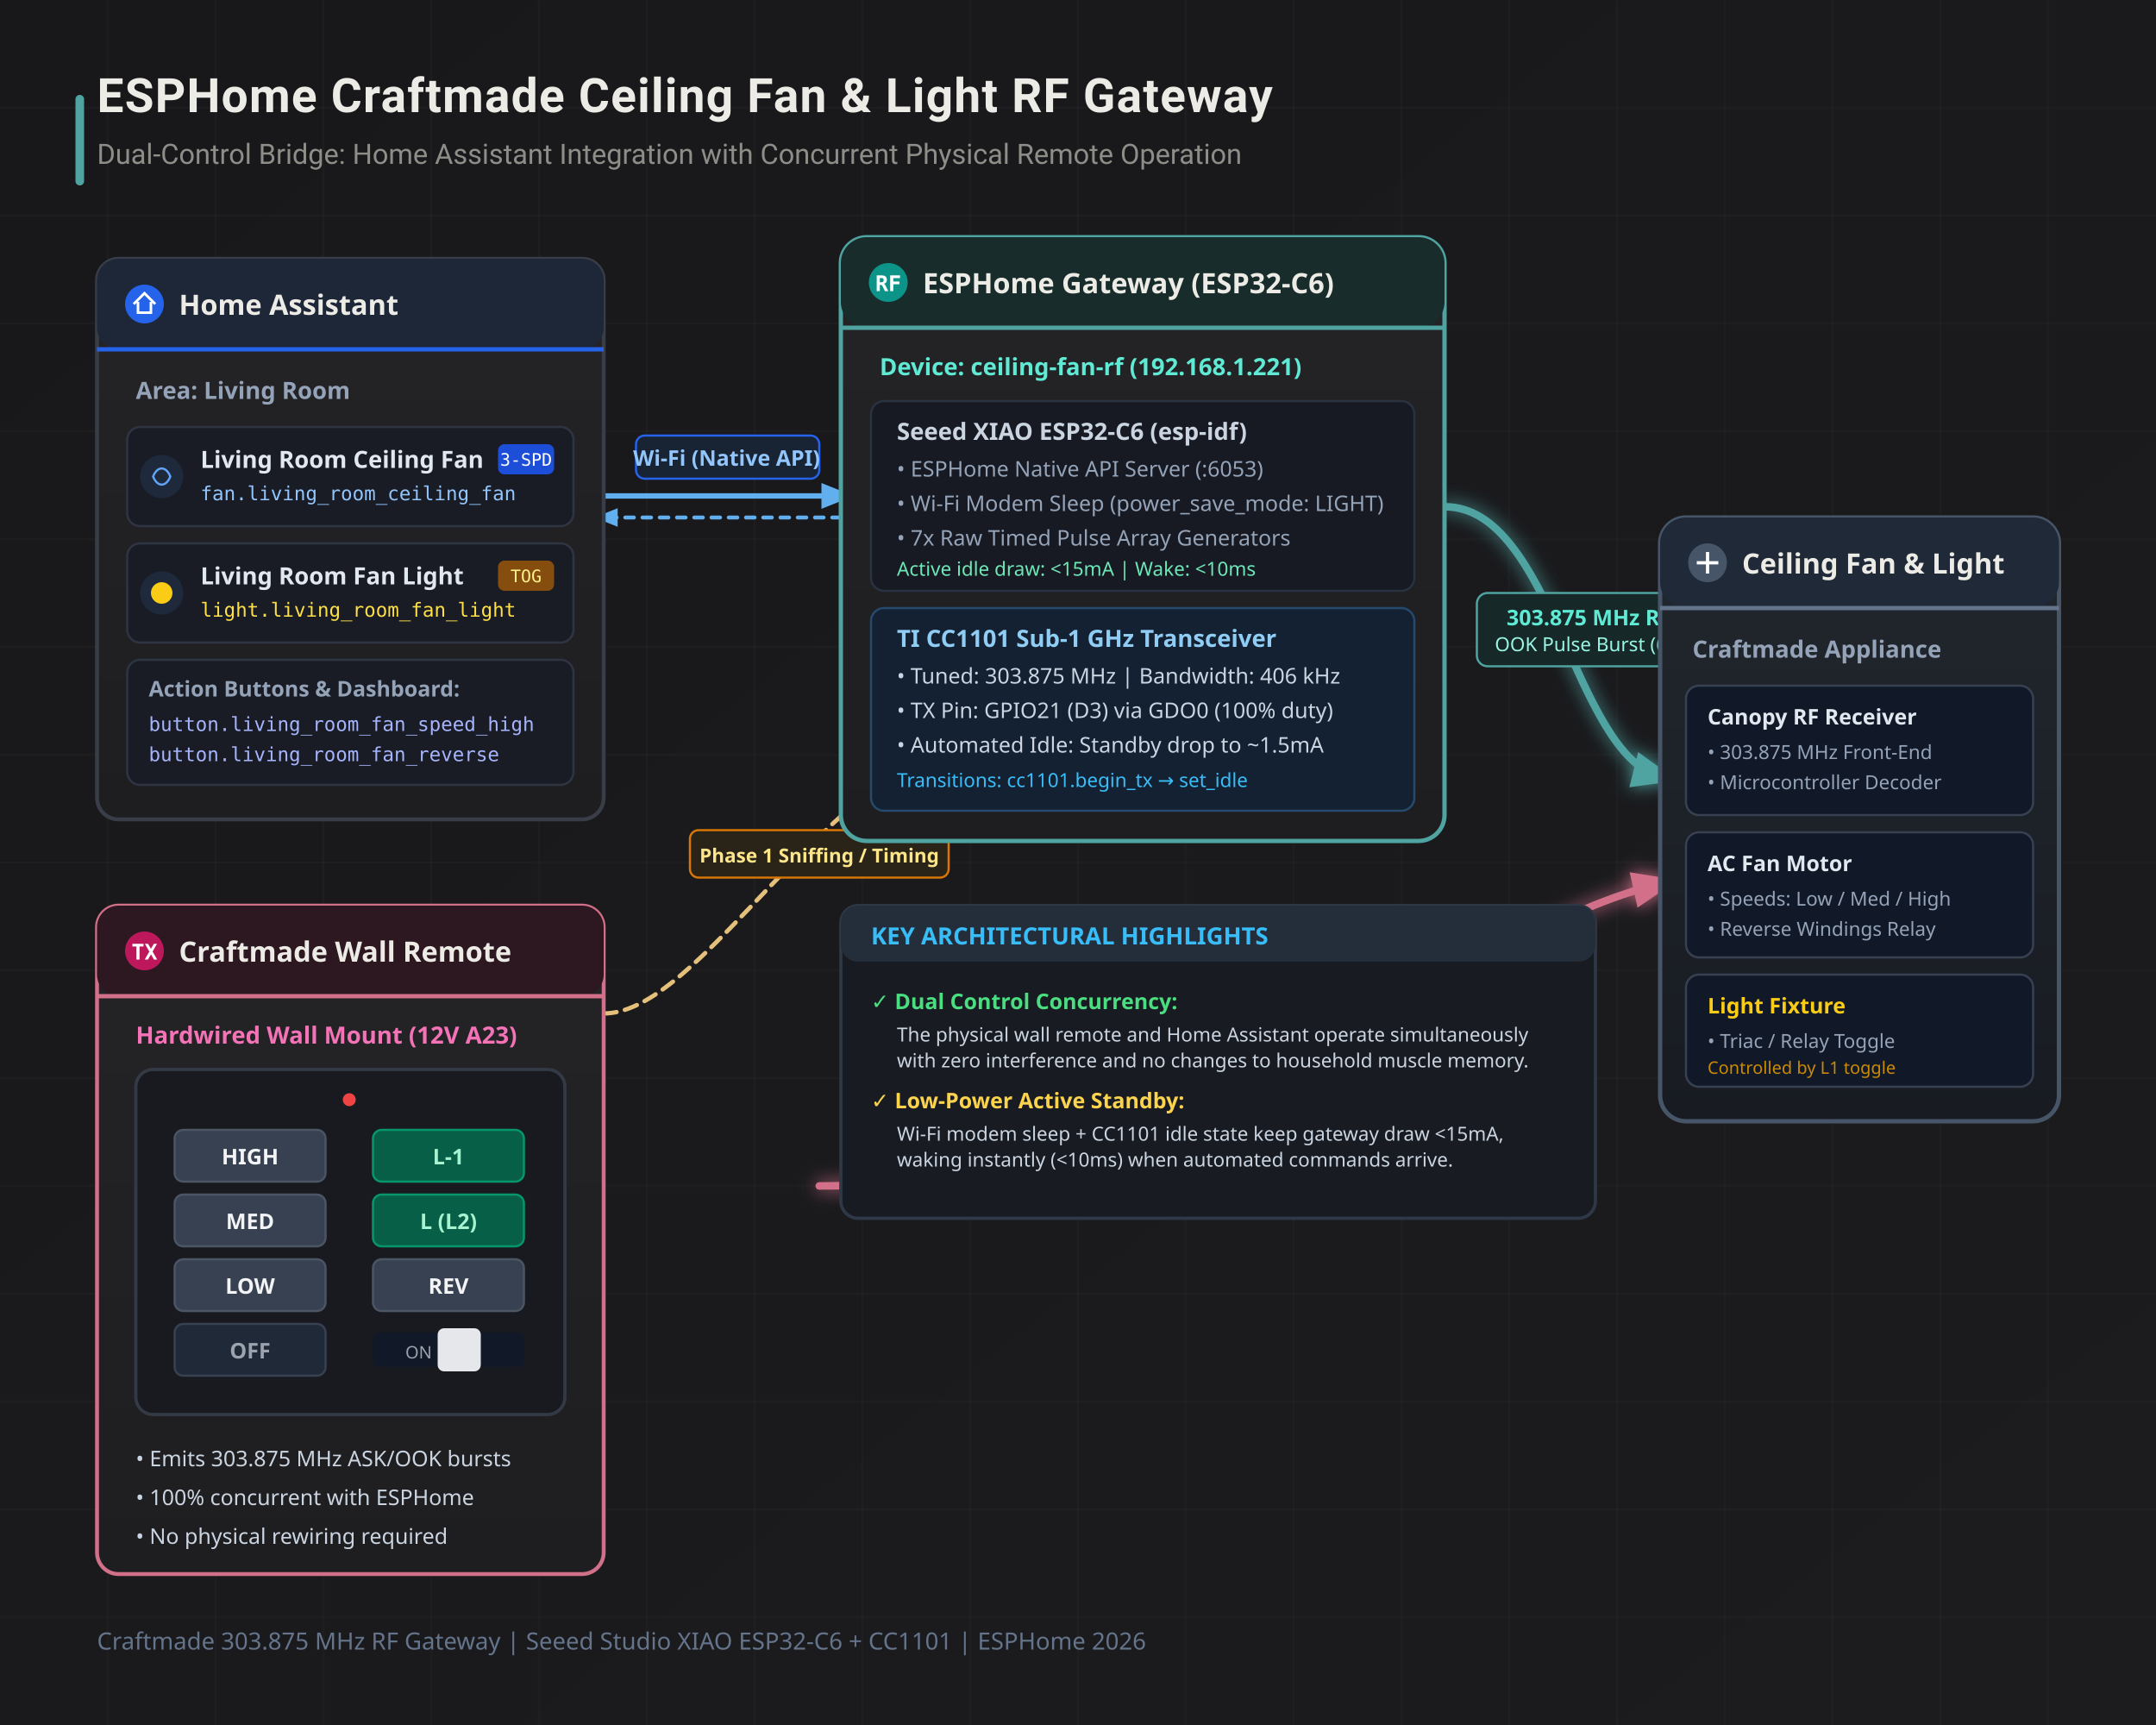
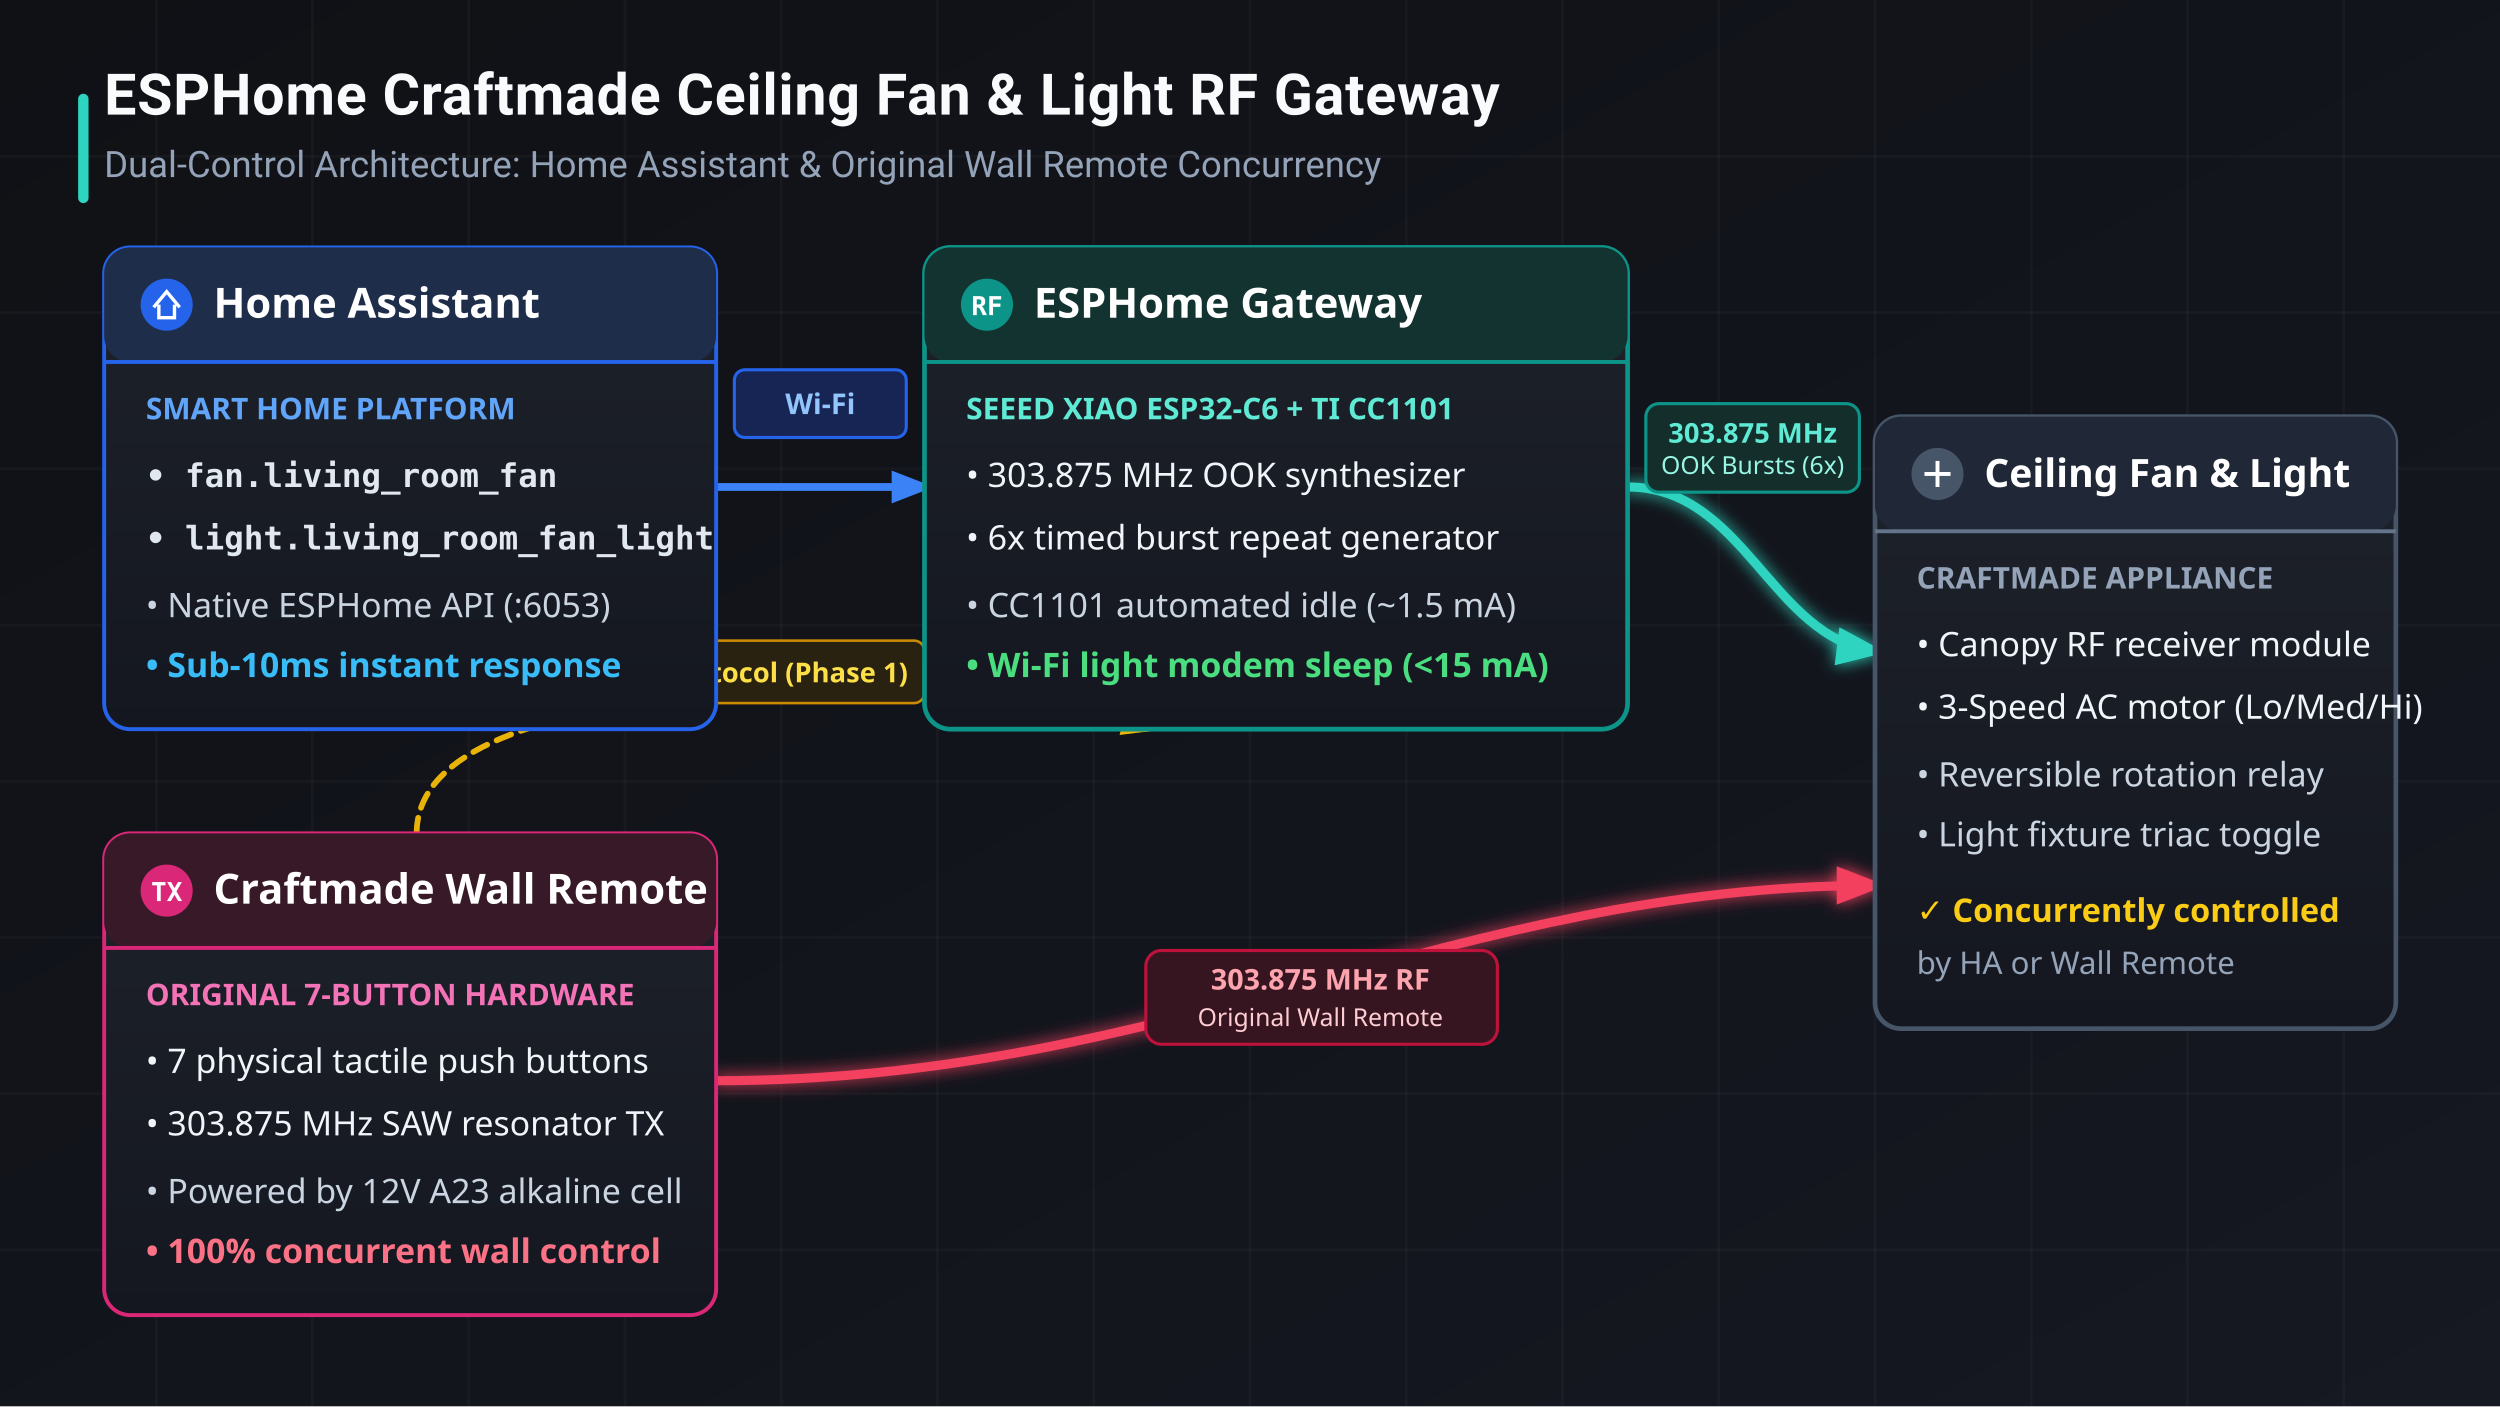
- <svg xmlns="http://www.w3.org/2000/svg" viewBox="0 0 1000 800" width="1000" height="800">
+ <svg xmlns="http://www.w3.org/2000/svg" viewBox="0 0 960 540" width="960" height="540">
  <defs>
    <linearGradient id="bgGrad" x1="0%" y1="0%" x2="100%" y2="100%">
-       <stop offset="0%" stop-color="#18181b" />
-       <stop offset="100%" stop-color="#1c1c1f" />
+       <stop offset="0%" stop-color="#0f1115" />
+       <stop offset="100%" stop-color="#161822" />
    </linearGradient>
    <linearGradient id="cardGrad" x1="0%" y1="0%" x2="0%" y2="100%">
-       <stop offset="0%" stop-color="#242427" />
-       <stop offset="100%" stop-color="#1e1e21" />
-     </linearGradient>
-     <linearGradient id="fanGrad" x1="0%" y1="0%" x2="0%" y2="100%">
-       <stop offset="0%" stop-color="#22272e" />
-       <stop offset="100%" stop-color="#181c22" />
+       <stop offset="0%" stop-color="#1e222b" />
+       <stop offset="100%" stop-color="#14171f" />
    </linearGradient>
    <filter id="glowTeal" x="-20%" y="-20%" width="140%" height="140%">
-       <feGaussianBlur stdDeviation="4" result="blur" />
+       <feGaussianBlur stdDeviation="3" result="blur" />
      <feComposite in="SourceGraphic" in2="blur" operator="over" />
    </filter>
-     <filter id="glowCoral" x="-20%" y="-20%" width="140%" height="140%">
-       <feGaussianBlur stdDeviation="4" result="blur" />
+     <filter id="glowRose" x="-20%" y="-20%" width="140%" height="140%">
+       <feGaussianBlur stdDeviation="3" result="blur" />
      <feComposite in="SourceGraphic" in2="blur" operator="over" />
    </filter>
-     <filter id="glowAmber" x="-20%" y="-20%" width="140%" height="140%">
-       <feGaussianBlur stdDeviation="4" result="blur" />
-       <feComposite in="SourceGraphic" in2="blur" operator="over" />
-     </filter>
-     <marker id="arrowTeal" viewBox="0 0 10 10" refX="6" refY="5" markerWidth="6" markerHeight="6" orient="auto-start-reverse">
-       <path d="M 0 1 L 10 5 L 0 9 z" fill="#4fa3a0" />
+     <marker id="arrowBlue" viewBox="0 0 10 10" refX="7" refY="5" markerWidth="6" markerHeight="6" orient="auto-start-reverse">
+       <path d="M 0 1.5 L 9 5 L 0 8.5 z" fill="#3b82f6" />
    </marker>
-     <marker id="arrowCoral" viewBox="0 0 10 10" refX="6" refY="5" markerWidth="6" markerHeight="6" orient="auto-start-reverse">
-       <path d="M 0 1 L 10 5 L 0 9 z" fill="#d27089" />
+     <marker id="arrowTeal" viewBox="0 0 10 10" refX="7" refY="5" markerWidth="6" markerHeight="6" orient="auto-start-reverse">
+       <path d="M 0 1.5 L 9 5 L 0 8.5 z" fill="#2dd4bf" />
    </marker>
-     <marker id="arrowAmber" viewBox="0 0 10 10" refX="6" refY="5" markerWidth="6" markerHeight="6" orient="auto-start-reverse">
-       <path d="M 0 1 L 10 5 L 0 9 z" fill="#e5c07b" />
+     <marker id="arrowRose" viewBox="0 0 10 10" refX="7" refY="5" markerWidth="6" markerHeight="6" orient="auto-start-reverse">
+       <path d="M 0 1.5 L 9 5 L 0 8.5 z" fill="#f43f5e" />
    </marker>
-     <marker id="arrowBlue" viewBox="0 0 10 10" refX="6" refY="5" markerWidth="6" markerHeight="6" orient="auto-start-reverse">
-       <path d="M 0 1 L 10 5 L 0 9 z" fill="#61afef" />
-     </marker>
-     <marker id="arrowGray" viewBox="0 0 10 10" refX="6" refY="5" markerWidth="6" markerHeight="6" orient="auto-start-reverse">
-       <path d="M 0 1 L 10 5 L 0 9 z" fill="#64748b" />
+     <marker id="arrowAmber" viewBox="0 0 10 10" refX="7" refY="5" markerWidth="6" markerHeight="6" orient="auto-start-reverse">
+       <path d="M 0 1.5 L 9 5 L 0 8.5 z" fill="#eab308" />
    </marker>
  </defs>
-   <rect width="1000" height="800" fill="url(#bgGrad)" />
-   <g stroke="#ffffff" stroke-opacity="0.02" stroke-width="1">
-     <path d="M0 50 H1000 M0 100 H1000 M0 150 H1000 M0 200 H1000 M0 250 H1000 M0 300 H1000 M0 350 H1000 M0 400 H1000 M0 450 H1000 M0 500 H1000 M0 550 H1000 M0 600 H1000 M0 650 H1000 M0 700 H1000 M0 750 H1000" />
-     <path d="M50 0 V800 M100 0 V800 M150 0 V800 M200 0 V800 M250 0 V800 M300 0 V800 M350 0 V800 M400 0 V800 M450 0 V800 M500 0 V800 M550 0 V800 M600 0 V800 M650 0 V800 M700 0 V800 M750 0 V800 M800 0 V800 M850 0 V800 M900 0 V800 M950 0 V800" />
+   <rect width="960" height="540" fill="url(#bgGrad)" />
+   <g stroke="#ffffff" stroke-opacity="0.03" stroke-width="1">
+     <path d="M0 60 H960 M0 120 H960 M0 180 H960 M0 240 H960 M0 300 H960 M0 360 H960 M0 420 H960 M0 480 H960" />
+     <path d="M60 0 V540 M120 0 V540 M180 0 V540 M240 0 V540 M300 0 V540 M360 0 V540 M420 0 V540 M480 0 V540 M540 0 V540 M600 0 V540 M660 0 V540 M720 0 V540 M780 0 V540 M840 0 V540 M900 0 V540" />
  </g>
-   <g transform="translate(45, 52)">
-     <rect x="-10" y="-8" width="4" height="42" fill="#4fa3a0" rx="2" />
-     <text font-family="system-ui, -apple-system, Segoe UI, Roboto, sans-serif" font-size="22" font-weight="700" fill="#ecebe6" letter-spacing="0.5">ESPHome Craftmade Ceiling Fan &amp; Light RF Gateway</text>
-     <text y="24" font-family="system-ui, -apple-system, Segoe UI, Roboto, sans-serif" font-size="13" fill="#8e8e89">Dual-Control Bridge: Home Assistant Integration with Concurrent Physical Remote Operation</text>
+   <g transform="translate(40, 44)">
+     <rect x="-10" y="-8" width="4" height="42" fill="#2dd4bf" rx="2" />
+     <text font-family="system-ui, -apple-system, Segoe UI, Roboto, sans-serif" font-size="22" font-weight="700" fill="#f8fafc" letter-spacing="0.3">ESPHome Craftmade Ceiling Fan &amp; Light RF Gateway</text>
+     <text y="24" font-family="system-ui, -apple-system, Segoe UI, Roboto, sans-serif" font-size="14" fill="#94a3b8">Dual-Control Architecture: Home Assistant &amp; Original Wall Remote Concurrency</text>
  </g>
  <g fill="none" stroke-linecap="round" stroke-linejoin="round">
-     <path d="M 280 230 C 330 230, 340 230, 390 230" stroke="#61afef" stroke-width="2.5" marker-end="url(#arrowBlue)" />
-     <path d="M 390 240 C 340 240, 330 240, 280 240" stroke="#61afef" stroke-width="1.8" stroke-dasharray="4,4" marker-end="url(#arrowBlue)" />
-     <path d="M 670 235 C 720 235, 730 350, 770 360" stroke="#4fa3a0" stroke-width="3.5" marker-end="url(#arrowTeal)" filter="url(#glowTeal)" />
-     <path d="M 380 550 C 560 550, 680 430, 770 410" stroke="#d27089" stroke-width="3.5" marker-end="url(#arrowCoral)" filter="url(#glowCoral)" />
-     <path d="M 280 470 C 320 470, 370 380, 430 350" stroke="#e5c07b" stroke-width="2" stroke-dasharray="6,4" marker-end="url(#arrowAmber)" />
+     <path d="M 275 187 L 355 187" stroke="#3b82f6" stroke-width="3" marker-end="url(#arrowBlue)" />
+     <path d="M 625 187 C 670 187, 680 245, 720 250" stroke="#2dd4bf" stroke-width="3.5" marker-end="url(#arrowTeal)" filter="url(#glowTeal)" />
+     <path d="M 275 415 C 450 415, 560 340, 720 340" stroke="#f43f5e" stroke-width="3.5" marker-end="url(#arrowRose)" filter="url(#glowRose)" />
+     <path d="M 160 320 C 160 255, 360 260, 440 280" stroke="#eab308" stroke-width="2.2" stroke-dasharray="6,4" marker-end="url(#arrowAmber)" />
  </g>
-   <g transform="translate(295, 202)">
-     <rect x="0" y="0" width="85" height="20" rx="4" fill="#182333" stroke="#2563eb" stroke-width="1" />
-     <text x="42" y="14" font-family="system-ui, sans-serif" font-size="10" font-weight="600" fill="#93c5fd" text-anchor="middle">Wi-Fi (Native API)</text>
+   <g transform="translate(282, 142)">
+     <rect x="0" y="0" width="66" height="26" rx="4" fill="#172554" stroke="#2563eb" stroke-width="1.2" />
+     <text x="33" y="17" font-family="system-ui, sans-serif" font-size="11" font-weight="700" fill="#93c5fd" text-anchor="middle">Wi-Fi</text>
  </g>
-   <g transform="translate(685, 275)">
-     <rect x="0" y="0" width="105" height="34" rx="5" fill="#162928" stroke="#4fa3a0" stroke-width="1" />
-     <text x="52" y="15" font-family="system-ui, sans-serif" font-size="10" font-weight="700" fill="#5eead4" text-anchor="middle">303.875 MHz RF</text>
-     <text x="52" y="27" font-family="system-ui, sans-serif" font-size="9" fill="#99f6e4" text-anchor="middle">OOK Pulse Burst (6x)</text>
+   <g transform="translate(632, 155)">
+     <rect x="0" y="0" width="82" height="34" rx="5" fill="#132e2b" stroke="#0d9488" stroke-width="1.2" />
+     <text x="41" y="15" font-family="system-ui, sans-serif" font-size="10.5" font-weight="700" fill="#5eead4" text-anchor="middle">303.875 MHz</text>
+     <text x="41" y="27" font-family="system-ui, sans-serif" font-size="9.5" fill="#99f6e4" text-anchor="middle">OOK Bursts (6x)</text>
  </g>
-   <g transform="translate(530, 520)">
-     <rect x="0" y="0" width="125" height="34" rx="5" fill="#2d1c23" stroke="#d27089" stroke-width="1" />
-     <text x="62" y="15" font-family="system-ui, sans-serif" font-size="10" font-weight="700" fill="#f472b6" text-anchor="middle">303.875 MHz RF</text>
-     <text x="62" y="27" font-family="system-ui, sans-serif" font-size="9" fill="#fbcfe8" text-anchor="middle">Original SAW Resonator</text>
+   <g transform="translate(440, 365)">
+     <rect x="0" y="0" width="135" height="36" rx="6" fill="#371520" stroke="#be123c" stroke-width="1.2" />
+     <text x="67" y="15" font-family="system-ui, sans-serif" font-size="11" font-weight="700" fill="#fda4af" text-anchor="middle">303.875 MHz RF</text>
+     <text x="67" y="29" font-family="system-ui, sans-serif" font-size="9.5" fill="#fecdd3" text-anchor="middle">Original Wall Remote</text>
  </g>
-   <g transform="translate(320, 385)">
-     <rect x="0" y="0" width="120" height="22" rx="4" fill="#292318" stroke="#d97706" stroke-width="1" />
-     <text x="60" y="15" font-family="system-ui, sans-serif" font-size="9" font-weight="600" fill="#fde68a" text-anchor="middle">Phase 1 Sniffing / Timing</text>
+   <g transform="translate(210, 246)">
+     <rect x="0" y="0" width="145" height="24" rx="4" fill="#2a2211" stroke="#ca8a04" stroke-width="1" />
+     <text x="72" y="16" font-family="system-ui, sans-serif" font-size="10.5" font-weight="600" fill="#fde047" text-anchor="middle">Sniffed Protocol (Phase 1)</text>
  </g>
-   <g id="block_ha" transform="translate(45, 120)">
-     <rect x="0" y="0" width="235" height="260" rx="10" fill="url(#cardGrad)" stroke="#383d47" stroke-width="1.8" />
-     <rect x="0" y="0" width="235" height="42" rx="10" fill="#1e2738" />
-     <line x1="0" y1="42" x2="235" y2="42" stroke="#2563eb" stroke-width="2" />
-     <circle cx="22" cy="21" r="9" fill="#2563eb" />
-     <path d="M 17 21 L 22 16 L 27 21 M 19 20 V 25 H 25 V 20" stroke="#ffffff" stroke-width="1.2" fill="none" />
-     <text x="38" y="26" font-family="system-ui, sans-serif" font-size="13" font-weight="700" fill="#ecebe6">Home Assistant</text>
-     <text x="18" y="65" font-family="system-ui, sans-serif" font-size="11" font-weight="600" fill="#94a3b8">Area: Living Room</text>
-     <g transform="translate(14, 78)">
-       <rect x="0" y="0" width="207" height="46" rx="6" fill="#191c24" stroke="#2e3442" stroke-width="1" />
-       <circle cx="16" cy="23" r="10" fill="#1e293b" />
-       <path d="M 12 23 C 14 18, 18 18, 20 23 C 18 28, 14 28, 12 23 Z" stroke="#60a5fa" stroke-width="1" fill="none" />
-       <text x="34" y="19" font-family="system-ui, sans-serif" font-size="11" font-weight="600" fill="#e2e8f0">Living Room Ceiling Fan</text>
-       <text x="34" y="34" font-family="monospace" font-size="9" fill="#93c5fd">fan.living_room_ceiling_fan</text>
-       <rect x="172" y="8" width="26" height="14" rx="3" fill="#1d4ed8" />
-       <text x="185" y="18" font-family="monospace" font-size="8" fill="#ffffff" text-anchor="middle">3-SPD</text>
-     </g>
-     <g transform="translate(14, 132)">
-       <rect x="0" y="0" width="207" height="46" rx="6" fill="#191c24" stroke="#2e3442" stroke-width="1" />
-       <circle cx="16" cy="23" r="10" fill="#1e293b" />
-       <circle cx="16" cy="23" r="5" fill="#facc15" />
-       <text x="34" y="19" font-family="system-ui, sans-serif" font-size="11" font-weight="600" fill="#e2e8f0">Living Room Fan Light</text>
-       <text x="34" y="34" font-family="monospace" font-size="9" fill="#fde047">light.living_room_fan_light</text>
-       <rect x="172" y="8" width="26" height="14" rx="3" fill="#854d0e" />
-       <text x="185" y="18" font-family="monospace" font-size="8" fill="#fef08a" text-anchor="middle">TOG</text>
-     </g>
-     <g transform="translate(14, 186)">
-       <rect x="0" y="0" width="207" height="58" rx="6" fill="#191c24" stroke="#2e3442" stroke-width="1" />
-       <text x="10" y="17" font-family="system-ui, sans-serif" font-size="10" font-weight="600" fill="#94a3b8">Action Buttons &amp; Dashboard:</text>
-       <text x="10" y="33" font-family="monospace" font-size="9" fill="#a5b4fc">button.living_room_fan_speed_high</text>
-       <text x="10" y="47" font-family="monospace" font-size="9" fill="#a5b4fc">button.living_room_fan_reverse</text>
-     </g>
+   <g id="node_ha" transform="translate(40, 95)">
+     <rect x="0" y="0" width="235" height="185" rx="10" fill="url(#cardGrad)" stroke="#2563eb" stroke-width="1.5" />
+     <rect x="0" y="0" width="235" height="44" rx="10" fill="#1e2d4a" />
+     <line x1="0" y1="44" x2="235" y2="44" stroke="#2563eb" stroke-width="1.5" />
+     <circle cx="24" cy="22" r="10" fill="#2563eb" />
+     <path d="M 19 23 L 24 17 L 29 23 M 21 22 V 27 H 27 V 22" stroke="#ffffff" stroke-width="1.3" fill="none" />
+     <text x="42" y="27" font-family="system-ui, sans-serif" font-size="16" font-weight="700" fill="#ffffff">Home Assistant</text>
+     <text x="16" y="66" font-family="system-ui, sans-serif" font-size="11.5" font-weight="600" fill="#60a5fa">SMART HOME PLATFORM</text>
+     <text x="16" y="92" font-family="monospace" font-size="12.5" font-weight="600" fill="#e2e8f0">• fan.living_room_fan</text>
+     <text x="16" y="116" font-family="monospace" font-size="12.5" font-weight="600" fill="#e2e8f0">• light.living_room_fan_light</text>
+     <text x="16" y="142" font-family="system-ui, sans-serif" font-size="13" fill="#cbd5e1">• Native ESPHome API (:6053)</text>
+     <text x="16" y="165" font-family="system-ui, sans-serif" font-size="13" font-weight="600" fill="#38bdf8">• Sub-10ms instant response</text>
  </g>
-   <g id="block_gateway" transform="translate(390, 110)">
-     <rect x="0" y="0" width="280" height="280" rx="12" fill="url(#cardGrad)" stroke="#4fa3a0" stroke-width="2" />
-     <rect x="0" y="0" width="280" height="42" rx="12" fill="#182c2b" />
-     <line x1="0" y1="42" x2="280" y2="42" stroke="#4fa3a0" stroke-width="2" />
-     <circle cx="22" cy="21" r="9" fill="#0d9488" />
-     <text x="22" y="25" font-family="monospace" font-size="10" font-weight="700" fill="#ffffff" text-anchor="middle">RF</text>
-     <text x="38" y="26" font-family="system-ui, sans-serif" font-size="13" font-weight="700" fill="#ecebe6">ESPHome Gateway (ESP32-C6)</text>
-     <text x="18" y="64" font-family="system-ui, sans-serif" font-size="11" font-weight="600" fill="#5eead4">Device: ceiling-fan-rf (192.168.1.221)</text>
-     <g transform="translate(14, 76)">
-       <rect x="0" y="0" width="252" height="88" rx="6" fill="#171a22" stroke="#283241" stroke-width="1" />
-       <text x="12" y="18" font-family="system-ui, sans-serif" font-size="11" font-weight="700" fill="#cbd5e1">Seeed XIAO ESP32-C6 (esp-idf)</text>
-       <text x="12" y="35" font-family="system-ui, sans-serif" font-size="10" fill="#94a3b8">• ESPHome Native API Server (:6053)</text>
-       <text x="12" y="51" font-family="system-ui, sans-serif" font-size="10" fill="#94a3b8">• Wi-Fi Modem Sleep (power_save_mode: LIGHT)</text>
-       <text x="12" y="67" font-family="system-ui, sans-serif" font-size="10" fill="#94a3b8">• 7x Raw Timed Pulse Array Generators</text>
-       <text x="12" y="81" font-family="system-ui, sans-serif" font-size="9" fill="#6ee7b7">  Active idle draw: &lt;15mA | Wake: &lt;10ms</text>
-     </g>
-     <g transform="translate(14, 172)">
-       <rect x="0" y="0" width="252" height="94" rx="6" fill="#142132" stroke="#254a6e" stroke-width="1" />
-       <text x="12" y="18" font-family="system-ui, sans-serif" font-size="11" font-weight="700" fill="#90cdf4">TI CC1101 Sub-1 GHz Transceiver</text>
-       <text x="12" y="35" font-family="system-ui, sans-serif" font-size="10" fill="#cbd5e1">• Tuned: 303.875 MHz | Bandwidth: 406 kHz</text>
-       <text x="12" y="51" font-family="system-ui, sans-serif" font-size="10" fill="#cbd5e1">• TX Pin: GPIO21 (D3) via GDO0 (100% duty)</text>
-       <text x="12" y="67" font-family="system-ui, sans-serif" font-size="10" fill="#cbd5e1">• Automated Idle: Standby drop to ~1.5mA</text>
-       <text x="12" y="83" font-family="system-ui, sans-serif" font-size="9" fill="#38bdf8">  Transitions: cc1101.begin_tx → set_idle</text>
-     </g>
+   <g id="node_gateway" transform="translate(355, 95)">
+     <rect x="0" y="0" width="270" height="185" rx="10" fill="url(#cardGrad)" stroke="#0d9488" stroke-width="1.8" />
+     <rect x="0" y="0" width="270" height="44" rx="10" fill="#133330" />
+     <line x1="0" y1="44" x2="270" y2="44" stroke="#0d9488" stroke-width="1.5" />
+     <circle cx="24" cy="22" r="10" fill="#0d9488" />
+     <text x="24" y="26" font-family="monospace" font-size="10" font-weight="700" fill="#ffffff" text-anchor="middle">RF</text>
+     <text x="42" y="27" font-family="system-ui, sans-serif" font-size="16" font-weight="700" fill="#ffffff">ESPHome Gateway</text>
+     <text x="16" y="66" font-family="system-ui, sans-serif" font-size="11.5" font-weight="600" fill="#5eead4">SEEED XIAO ESP32-C6 + TI CC1101</text>
+     <text x="16" y="92" font-family="system-ui, sans-serif" font-size="13" fill="#f1f5f9">• 303.875 MHz OOK synthesizer</text>
+     <text x="16" y="116" font-family="system-ui, sans-serif" font-size="13" fill="#f1f5f9">• 6x timed burst repeat generator</text>
+     <text x="16" y="142" font-family="system-ui, sans-serif" font-size="13" fill="#cbd5e1">• CC1101 automated idle (~1.5 mA)</text>
+     <text x="16" y="165" font-family="system-ui, sans-serif" font-size="13" font-weight="600" fill="#4ade80">• Wi-Fi light modem sleep (&lt;15 mA)</text>
  </g>
-   <g id="block_remote" transform="translate(45, 420)">
-     <rect x="0" y="0" width="235" height="310" rx="10" fill="url(#cardGrad)" stroke="#d27089" stroke-width="1.8" />
-     <rect x="0" y="0" width="235" height="42" rx="10" fill="#2d1720" />
-     <line x1="0" y1="42" x2="235" y2="42" stroke="#d27089" stroke-width="2" />
-     <circle cx="22" cy="21" r="9" fill="#be185d" />
-     <text x="22" y="25" font-family="monospace" font-size="10" font-weight="700" fill="#ffffff" text-anchor="middle">TX</text>
-     <text x="38" y="26" font-family="system-ui, sans-serif" font-size="13" font-weight="700" fill="#ecebe6">Craftmade Wall Remote</text>
-     <text x="18" y="64" font-family="system-ui, sans-serif" font-size="11" font-weight="600" fill="#f472b6">Hardwired Wall Mount (12V A23)</text>
-     <g transform="translate(18, 76)">
-       <rect x="0" y="0" width="199" height="160" rx="8" fill="#181a20" stroke="#333a46" stroke-width="1.5" />
-       <circle cx="99" cy="14" r="3" fill="#ef4444" />
-       <rect x="18" y="28" width="70" height="24" rx="4" fill="#374151" stroke="#4b5563" stroke-width="1" />
-       <text x="53" y="44" font-family="system-ui, sans-serif" font-size="10" font-weight="700" fill="#f3f4f6" text-anchor="middle">HIGH</text>
-       <rect x="18" y="58" width="70" height="24" rx="4" fill="#374151" stroke="#4b5563" stroke-width="1" />
-       <text x="53" y="74" font-family="system-ui, sans-serif" font-size="10" font-weight="700" fill="#f3f4f6" text-anchor="middle">MED</text>
-       <rect x="18" y="88" width="70" height="24" rx="4" fill="#374151" stroke="#4b5563" stroke-width="1" />
-       <text x="53" y="104" font-family="system-ui, sans-serif" font-size="10" font-weight="700" fill="#f3f4f6" text-anchor="middle">LOW</text>
-       <rect x="18" y="118" width="70" height="24" rx="4" fill="#1f2937" stroke="#374151" stroke-width="1" />
-       <text x="53" y="134" font-family="system-ui, sans-serif" font-size="10" font-weight="700" fill="#9ca3af" text-anchor="middle">OFF</text>
-       <rect x="110" y="28" width="70" height="24" rx="4" fill="#065f46" stroke="#059669" stroke-width="1" />
-       <text x="145" y="44" font-family="system-ui, sans-serif" font-size="10" font-weight="700" fill="#a7f3d0" text-anchor="middle">L-1</text>
-       <rect x="110" y="58" width="70" height="24" rx="4" fill="#065f46" stroke="#059669" stroke-width="1" />
-       <text x="145" y="74" font-family="system-ui, sans-serif" font-size="10" font-weight="700" fill="#a7f3d0" text-anchor="middle">L (L2)</text>
-       <rect x="110" y="88" width="70" height="24" rx="4" fill="#374151" stroke="#4b5563" stroke-width="1" />
-       <text x="145" y="104" font-family="system-ui, sans-serif" font-size="10" font-weight="700" fill="#f3f4f6" text-anchor="middle">REV</text>
-       <rect x="110" y="122" width="70" height="16" rx="3" fill="#111827" />
-       <rect x="140" y="120" width="20" height="20" rx="3" fill="#e5e7eb" />
-       <text x="125" y="134" font-family="system-ui, sans-serif" font-size="8" fill="#9ca3af">ON</text>
-     </g>
-     <text x="18" y="260" font-family="system-ui, sans-serif" font-size="10" fill="#cbd5e1">• Emits 303.875 MHz ASK/OOK bursts</text>
-     <text x="18" y="278" font-family="system-ui, sans-serif" font-size="10" fill="#cbd5e1">• 100% concurrent with ESPHome</text>
-     <text x="18" y="296" font-family="system-ui, sans-serif" font-size="10" fill="#cbd5e1">• No physical rewiring required</text>
+   <g id="node_remote" transform="translate(40, 320)">
+     <rect x="0" y="0" width="235" height="185" rx="10" fill="url(#cardGrad)" stroke="#db2777" stroke-width="1.5" />
+     <rect x="0" y="0" width="235" height="44" rx="10" fill="#381928" />
+     <line x1="0" y1="44" x2="235" y2="44" stroke="#db2777" stroke-width="1.5" />
+     <circle cx="24" cy="22" r="10" fill="#db2777" />
+     <text x="24" y="26" font-family="monospace" font-size="10" font-weight="700" fill="#ffffff" text-anchor="middle">TX</text>
+     <text x="42" y="27" font-family="system-ui, sans-serif" font-size="16" font-weight="700" fill="#ffffff">Craftmade Wall Remote</text>
+     <text x="16" y="66" font-family="system-ui, sans-serif" font-size="11.5" font-weight="600" fill="#f472b6">ORIGINAL 7-BUTTON HARDWARE</text>
+     <text x="16" y="92" font-family="system-ui, sans-serif" font-size="13" fill="#f1f5f9">• 7 physical tactile push buttons</text>
+     <text x="16" y="116" font-family="system-ui, sans-serif" font-size="13" fill="#f1f5f9">• 303.875 MHz SAW resonator TX</text>
+     <text x="16" y="142" font-family="system-ui, sans-serif" font-size="13" fill="#cbd5e1">• Powered by 12V A23 alkaline cell</text>
+     <text x="16" y="165" font-family="system-ui, sans-serif" font-size="13" font-weight="600" fill="#fb7185">• 100% concurrent wall control</text>
  </g>
-   <g id="block_fan" transform="translate(770, 240)">
-     <rect x="0" y="0" width="185" height="280" rx="12" fill="url(#fanGrad)" stroke="#475569" stroke-width="2" />
-     <rect x="0" y="0" width="185" height="42" rx="12" fill="#1f2937" />
-     <line x1="0" y1="42" x2="185" y2="42" stroke="#64748b" stroke-width="2" />
-     <circle cx="22" cy="21" r="9" fill="#475569" />
-     <path d="M 17 21 L 27 21 M 22 16 L 22 26" stroke="#ffffff" stroke-width="1.5" />
-     <text x="38" y="26" font-family="system-ui, sans-serif" font-size="13" font-weight="700" fill="#ecebe6">Ceiling Fan &amp; Light</text>
-     <text x="15" y="65" font-family="system-ui, sans-serif" font-size="11" font-weight="600" fill="#94a3b8">Craftmade Appliance</text>
-     <g transform="translate(12, 78)">
-       <rect x="0" y="0" width="161" height="60" rx="6" fill="#111827" stroke="#374151" stroke-width="1" />
-       <text x="10" y="18" font-family="system-ui, sans-serif" font-size="10" font-weight="700" fill="#e2e8f0">Canopy RF Receiver</text>
-       <text x="10" y="34" font-family="system-ui, sans-serif" font-size="9" fill="#94a3b8">• 303.875 MHz Front-End</text>
-       <text x="10" y="48" font-family="system-ui, sans-serif" font-size="9" fill="#94a3b8">• Microcontroller Decoder</text>
-     </g>
-     <g transform="translate(12, 146)">
-       <rect x="0" y="0" width="161" height="58" rx="6" fill="#111827" stroke="#374151" stroke-width="1" />
-       <text x="10" y="18" font-family="system-ui, sans-serif" font-size="10" font-weight="700" fill="#e2e8f0">AC Fan Motor</text>
-       <text x="10" y="34" font-family="system-ui, sans-serif" font-size="9" fill="#94a3b8">• Speeds: Low / Med / High</text>
-       <text x="10" y="48" font-family="system-ui, sans-serif" font-size="9" fill="#94a3b8">• Reverse Windings Relay</text>
-     </g>
-     <g transform="translate(12, 212)">
-       <rect x="0" y="0" width="161" height="52" rx="6" fill="#111827" stroke="#374151" stroke-width="1" />
-       <text x="10" y="18" font-family="system-ui, sans-serif" font-size="10" font-weight="700" fill="#facc15">Light Fixture</text>
-       <text x="10" y="34" font-family="system-ui, sans-serif" font-size="9" fill="#94a3b8">• Triac / Relay Toggle</text>
-       <text x="10" y="46" font-family="system-ui, sans-serif" font-size="8" fill="#ca8a04">Controlled by L1 toggle</text>
-     </g>
-   </g>
-   <g id="callout_banner" transform="translate(390, 420)">
-     <rect x="0" y="0" width="350" height="145" rx="8" fill="#181c22" stroke="#2e3846" stroke-width="1.5" />
-     <rect x="0" y="0" width="350" height="26" rx="8" fill="#242e3b" />
-     <text x="14" y="18" font-family="system-ui, sans-serif" font-size="11" font-weight="700" fill="#38bdf8">KEY ARCHITECTURAL HIGHLIGHTS</text>
-     <text x="14" y="48" font-family="system-ui, sans-serif" font-size="10" font-weight="600" fill="#4ade80">✓ Dual Control Concurrency:</text>
-     <text x="26" y="63" font-family="system-ui, sans-serif" font-size="9" fill="#cbd5e1">The physical wall remote and Home Assistant operate simultaneously</text>
-     <text x="26" y="75" font-family="system-ui, sans-serif" font-size="9" fill="#cbd5e1">with zero interference and no changes to household muscle memory.</text>
-     <text x="14" y="94" font-family="system-ui, sans-serif" font-size="10" font-weight="600" fill="#fcd34d">✓ Low-Power Active Standby:</text>
-     <text x="26" y="109" font-family="system-ui, sans-serif" font-size="9" fill="#cbd5e1">Wi-Fi modem sleep + CC1101 idle state keep gateway draw &lt;15mA,</text>
-     <text x="26" y="121" font-family="system-ui, sans-serif" font-size="9" fill="#cbd5e1">waking instantly (&lt;10ms) when automated commands arrive.</text>
-   </g>
-   <g transform="translate(45, 765)">
-     <text font-family="system-ui, sans-serif" font-size="11" fill="#64748b">Craftmade 303.875 MHz RF Gateway | Seeed Studio XIAO ESP32-C6 + CC1101 | ESPHome 2026</text>
+   <g id="node_fan" transform="translate(720, 160)">
+     <rect x="0" y="0" width="200" height="235" rx="10" fill="url(#cardGrad)" stroke="#475569" stroke-width="1.8" />
+     <rect x="0" y="0" width="200" height="44" rx="10" fill="#202736" />
+     <line x1="0" y1="44" x2="200" y2="44" stroke="#64748b" stroke-width="1.5" />
+     <circle cx="24" cy="22" r="10" fill="#475569" />
+     <path d="M 19 22 L 29 22 M 24 17 L 24 27" stroke="#ffffff" stroke-width="1.5" />
+     <text x="42" y="27" font-family="system-ui, sans-serif" font-size="15" font-weight="700" fill="#ffffff">Ceiling Fan &amp; Light</text>
+     <text x="16" y="66" font-family="system-ui, sans-serif" font-size="11.5" font-weight="600" fill="#94a3b8">CRAFTMADE APPLIANCE</text>
+     <text x="16" y="92" font-family="system-ui, sans-serif" font-size="13" fill="#f1f5f9">• Canopy RF receiver module</text>
+     <text x="16" y="116" font-family="system-ui, sans-serif" font-size="13" fill="#f1f5f9">• 3-Speed AC motor (Lo/Med/Hi)</text>
+     <text x="16" y="142" font-family="system-ui, sans-serif" font-size="13" fill="#cbd5e1">• Reversible rotation relay</text>
+     <text x="16" y="165" font-family="system-ui, sans-serif" font-size="13" fill="#cbd5e1">• Light fixture triac toggle</text>
+     <text x="16" y="194" font-family="system-ui, sans-serif" font-size="12.5" font-weight="700" fill="#facc15">✓ Concurrently controlled</text>
+     <text x="16" y="214" font-family="system-ui, sans-serif" font-size="12" fill="#94a3b8">  by HA or Wall Remote</text>
  </g>
</svg>
